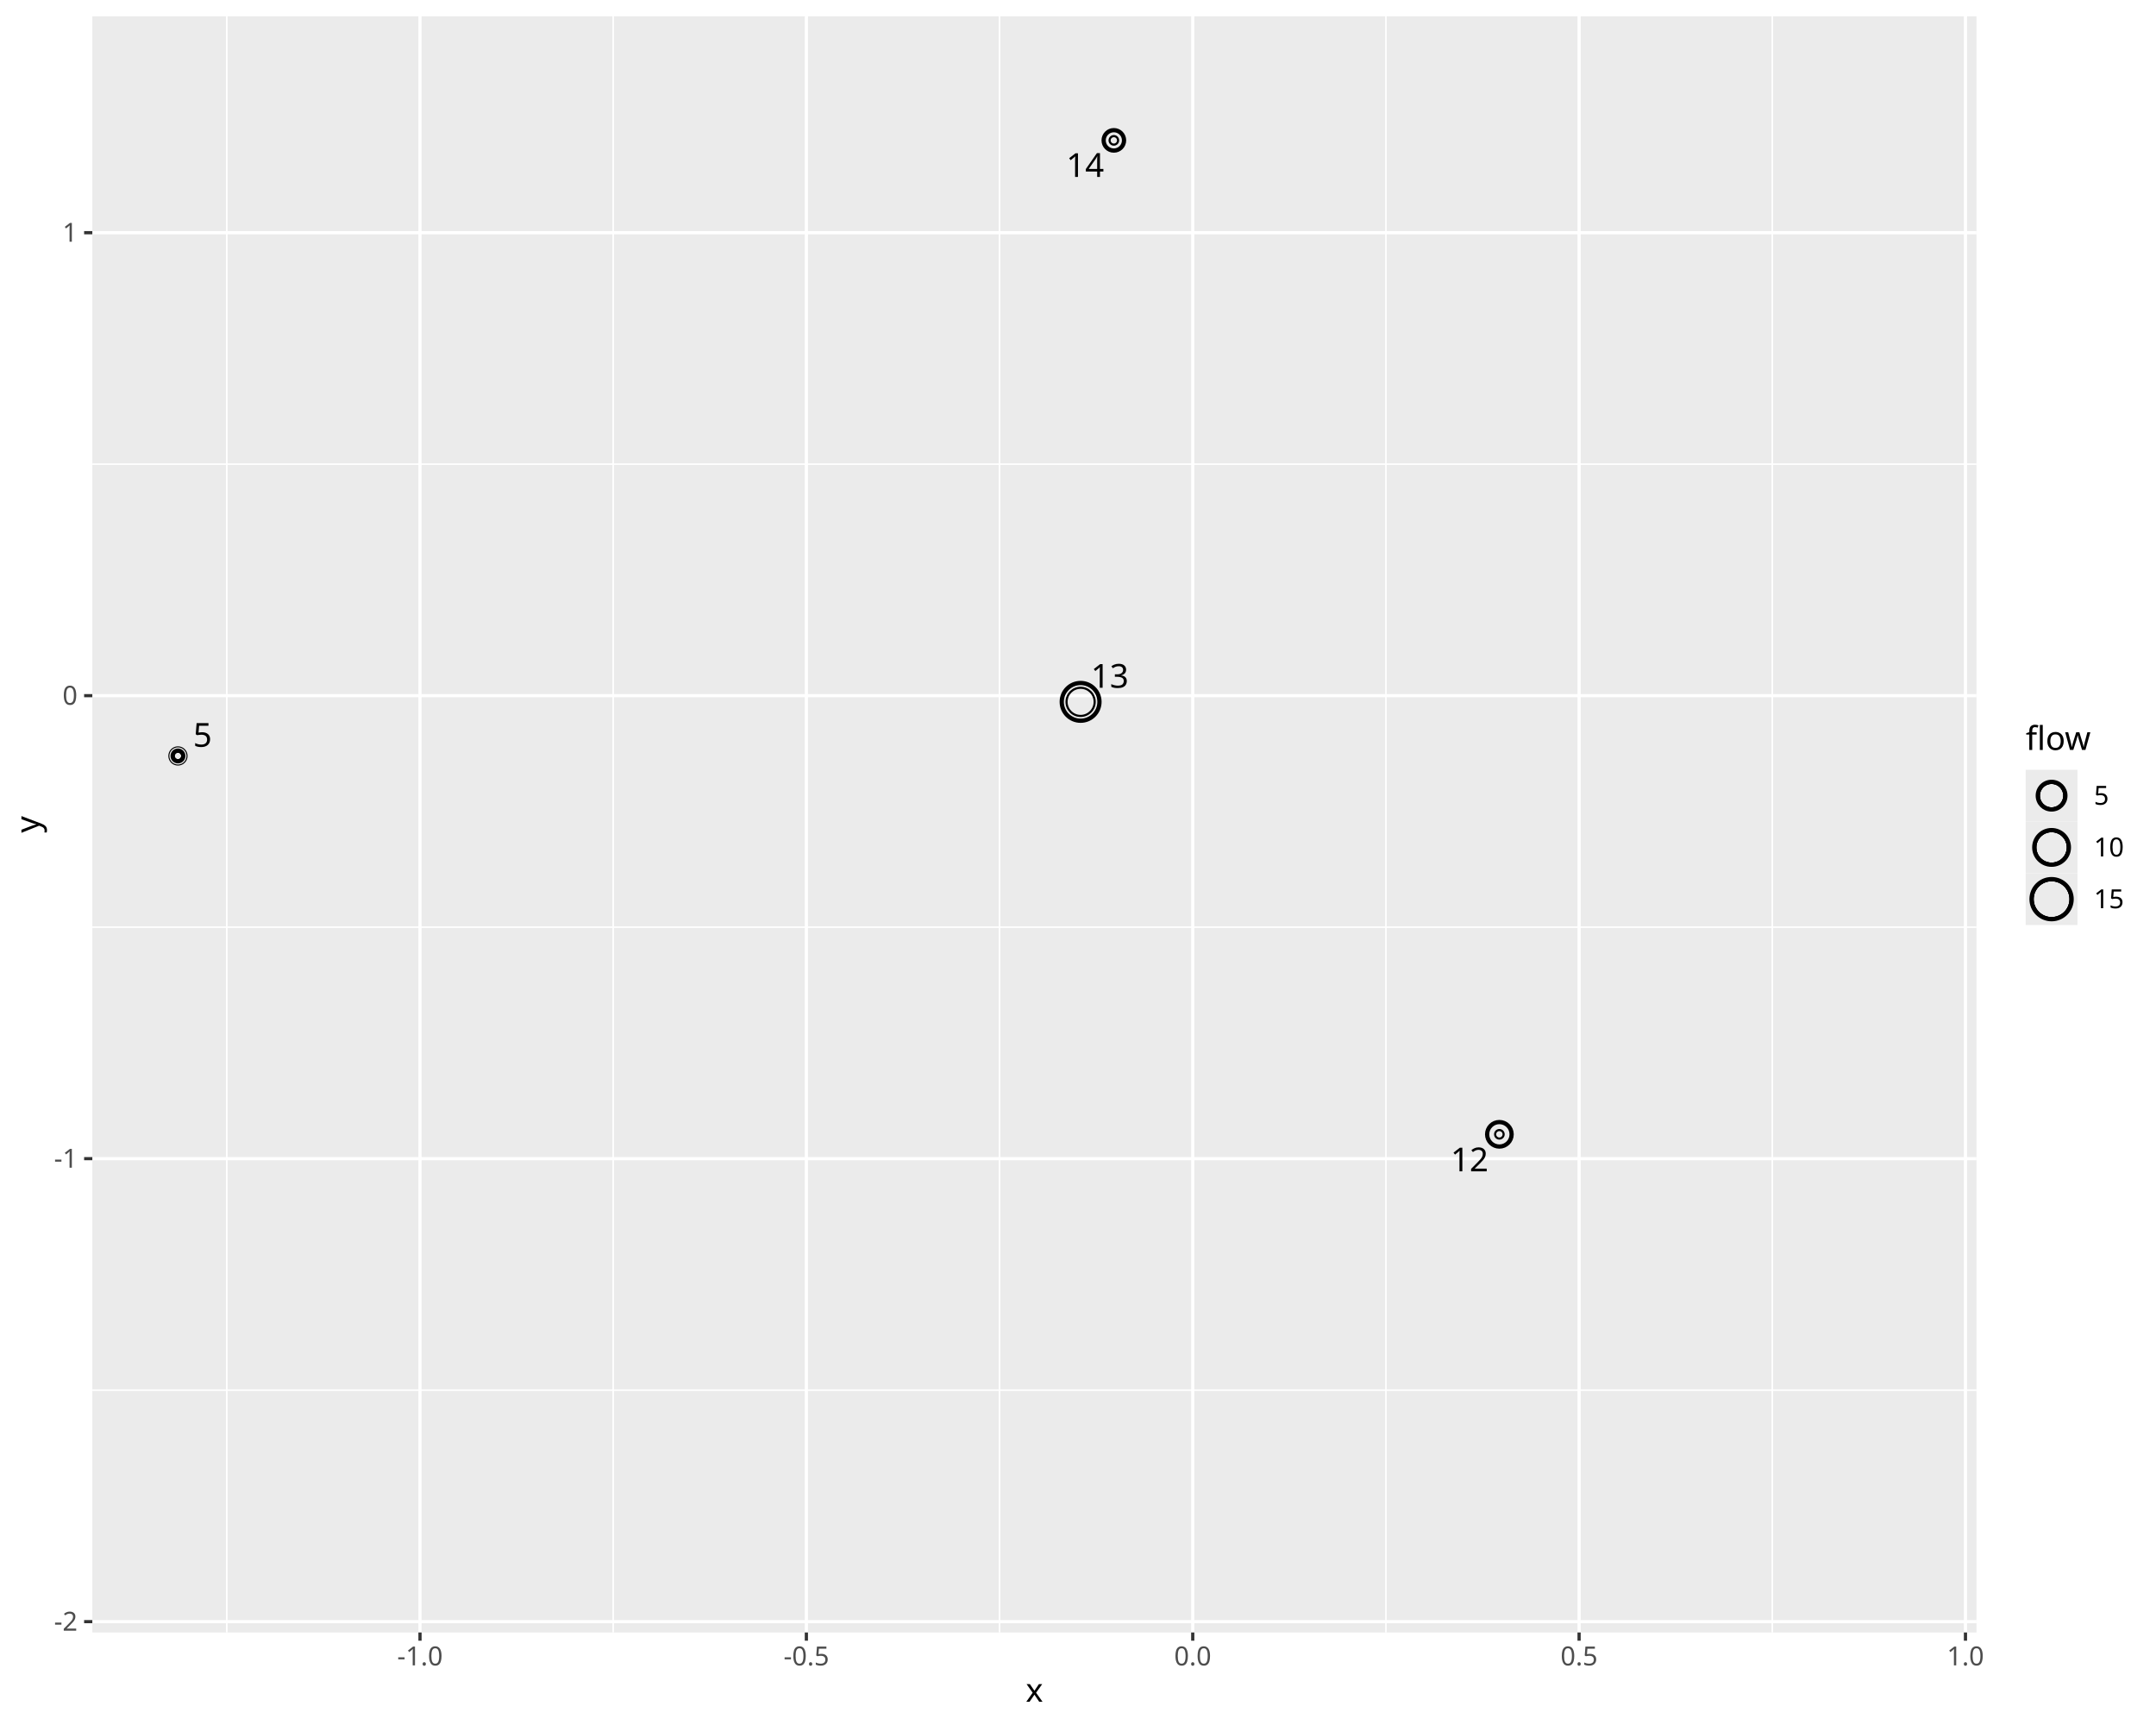
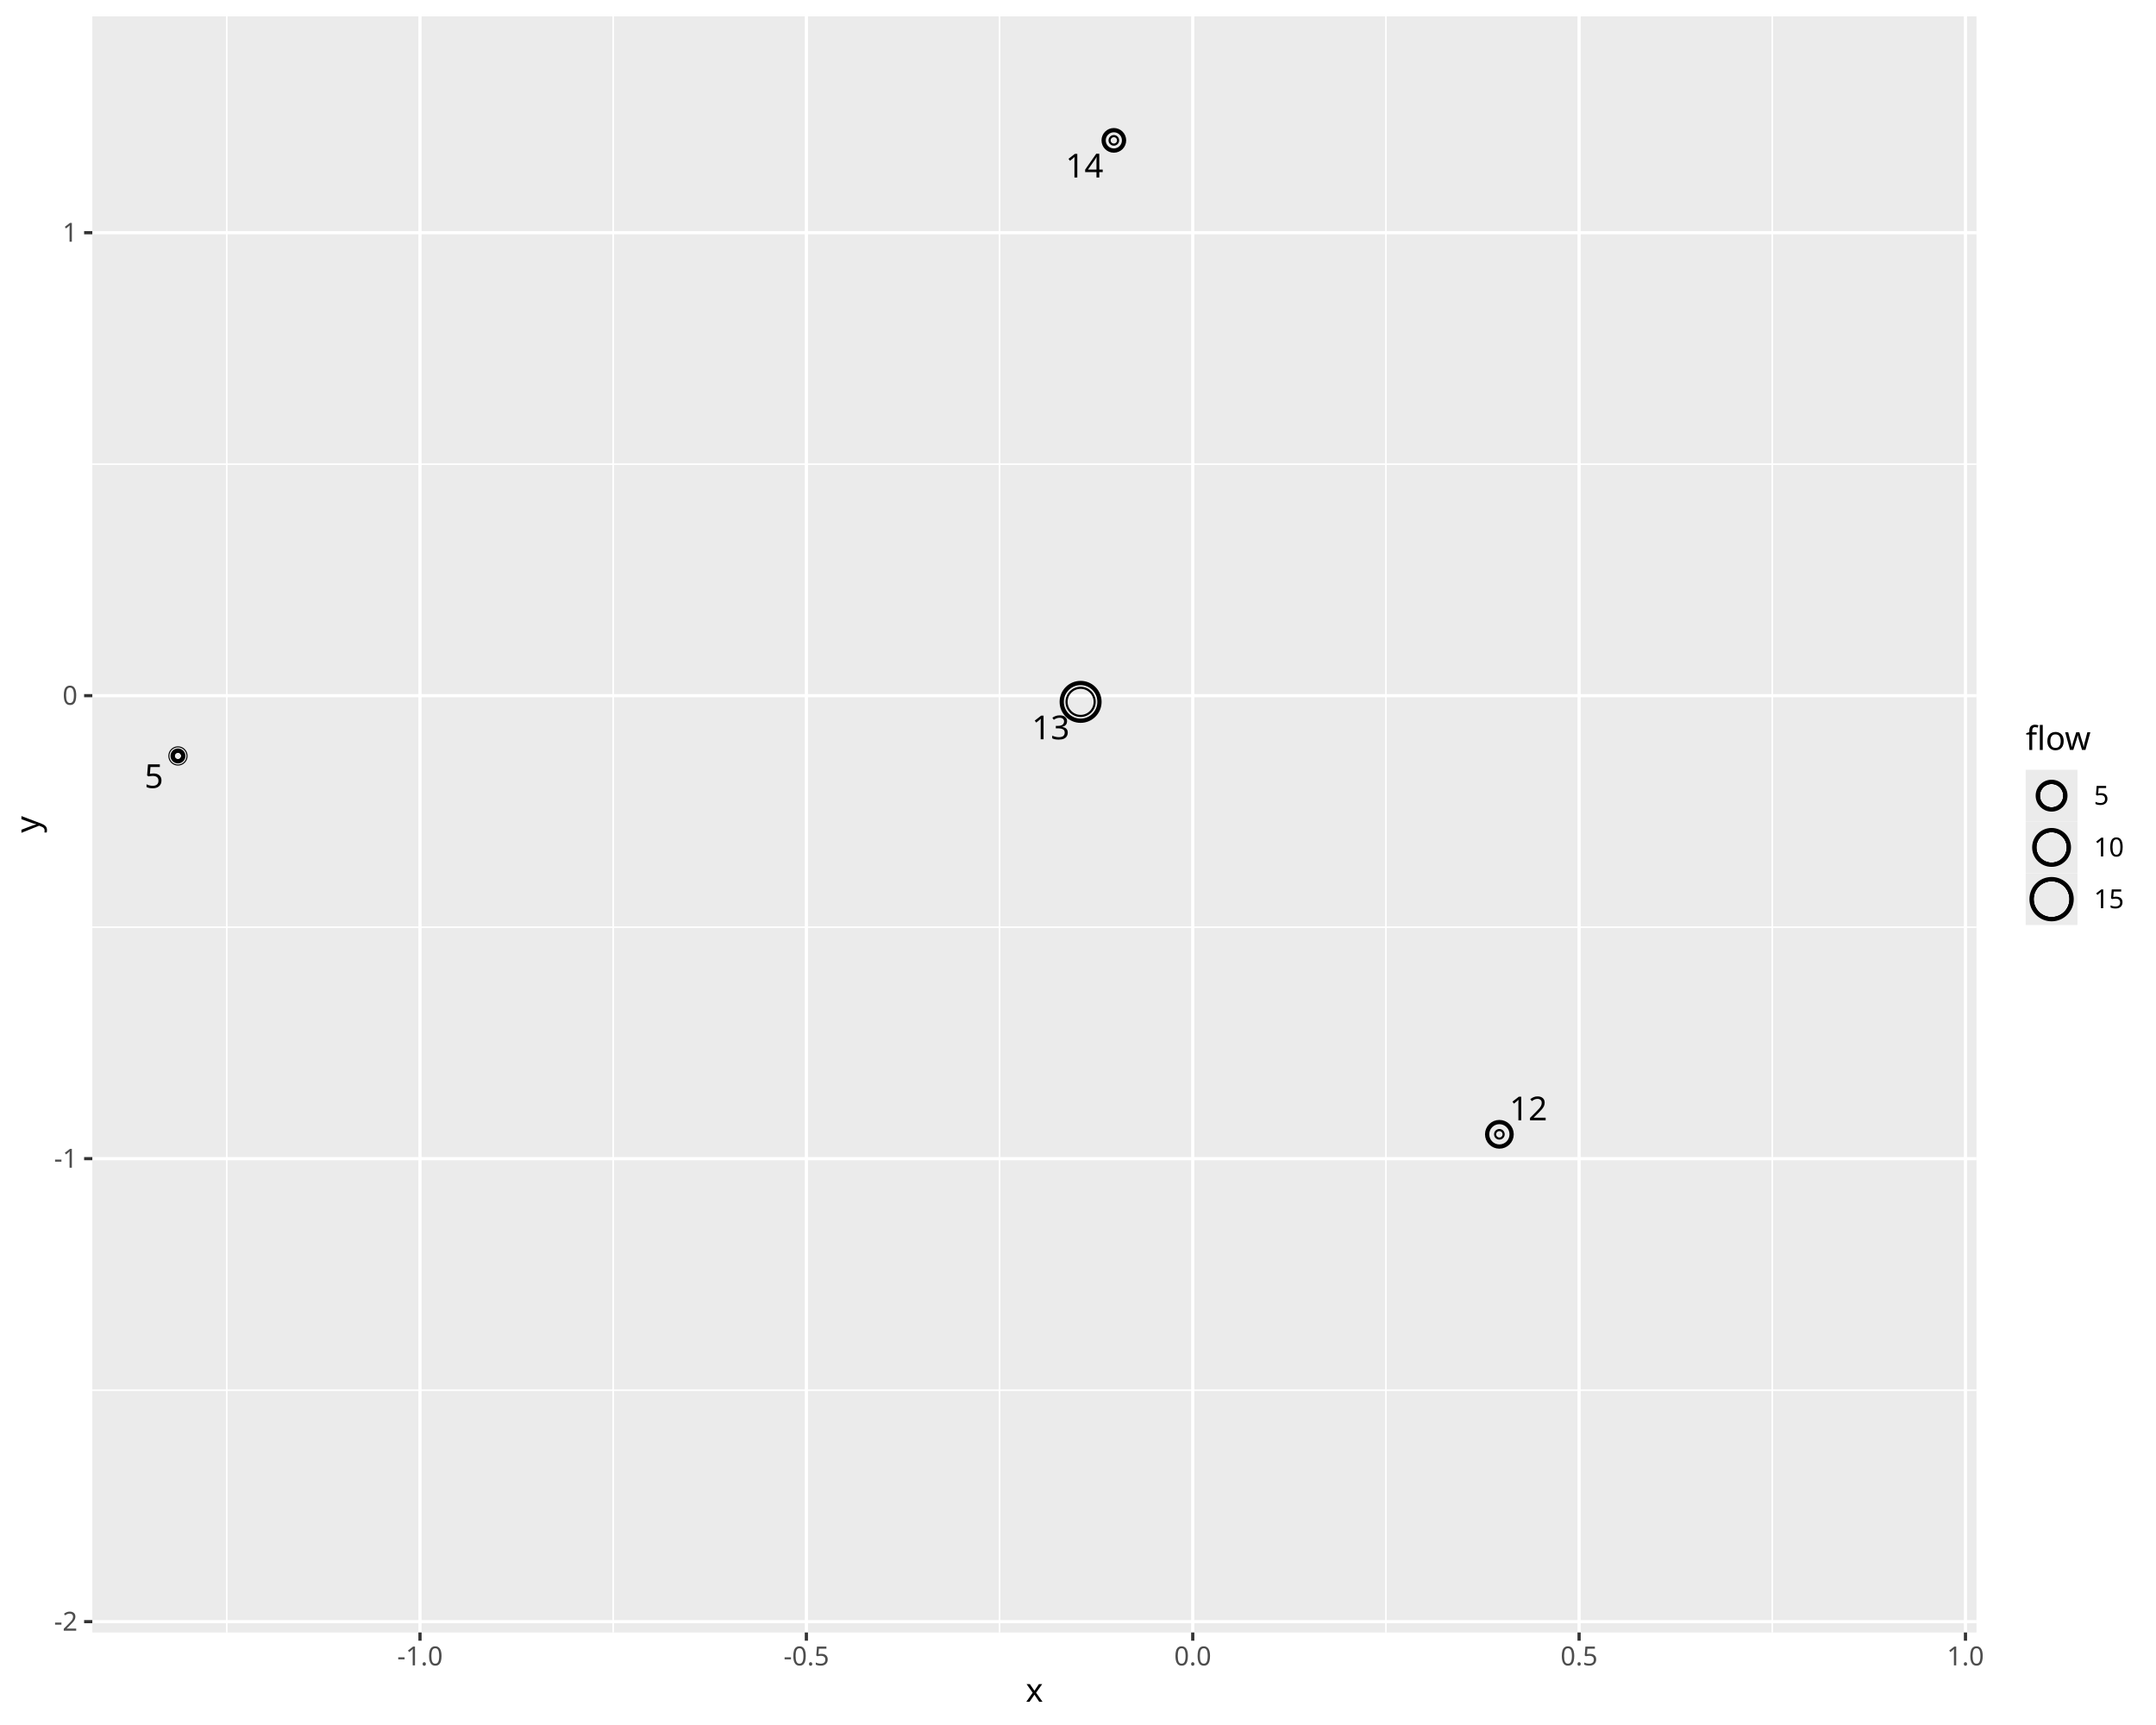
<svg xmlns="http://www.w3.org/2000/svg" class="svglite" data-engine-version="2.0" width="720.00pt" height="576.00pt" viewBox="0 0 720.00 576.00">
  <defs>
    <style type="text/css">
    .svglite line, .svglite polyline, .svglite polygon, .svglite path, .svglite rect, .svglite circle {
      fill: none;
      stroke: #000000;
      stroke-linecap: round;
      stroke-linejoin: round;
      stroke-miterlimit: 10.00;
    }
  </style>
  </defs>
  <rect width="100%" height="100%" style="stroke: none; fill: #FFFFFF;" />
  <defs>
    <clipPath id="cpMC4wMHw3MjAuMDB8MC4wMHw1NzYuMDA=">
      <rect x="0.00" y="0.00" width="720.00" height="576.00" />
    </clipPath>
  </defs>
  <g clip-path="url(#cpMC4wMHw3MjAuMDB8MC4wMHw1NzYuMDA=)">
    <rect x="0.00" y="0.00" width="720.00" height="576.00" style="stroke-width: 1.07; stroke: #FFFFFF; fill: #FFFFFF;" />
  </g>
  <defs>
    <clipPath id="cpMzAuODN8NjYwLjA1fDUuNDh8NTQ1LjEx">
      <rect x="30.83" y="5.48" width="629.22" height="539.63" />
    </clipPath>
  </defs>
  <g clip-path="url(#cpMzAuODN8NjYwLjA1fDUuNDh8NTQ1LjEx)">
    <rect x="30.83" y="5.48" width="629.22" height="539.63" style="stroke-width: 1.07; stroke: none; fill: #EBEBEB;" />
    <polyline points="30.83,464.19 660.05,464.19 " style="stroke-width: 0.53; stroke: #FFFFFF; stroke-linecap: butt;" />
    <polyline points="30.83,309.59 660.05,309.59 " style="stroke-width: 0.53; stroke: #FFFFFF; stroke-linecap: butt;" />
    <polyline points="30.83,154.99 660.05,154.99 " style="stroke-width: 0.53; stroke: #FFFFFF; stroke-linecap: butt;" />
    <polyline points="75.74,545.11 75.74,5.48 " style="stroke-width: 0.53; stroke: #FFFFFF; stroke-linecap: butt;" />
    <polyline points="204.77,545.11 204.77,5.48 " style="stroke-width: 0.53; stroke: #FFFFFF; stroke-linecap: butt;" />
    <polyline points="333.80,545.11 333.80,5.48 " style="stroke-width: 0.53; stroke: #FFFFFF; stroke-linecap: butt;" />
    <polyline points="462.83,545.11 462.83,5.48 " style="stroke-width: 0.53; stroke: #FFFFFF; stroke-linecap: butt;" />
    <polyline points="591.86,545.11 591.86,5.48 " style="stroke-width: 0.53; stroke: #FFFFFF; stroke-linecap: butt;" />
    <polyline points="30.83,541.49 660.05,541.49 " style="stroke-width: 1.07; stroke: #FFFFFF; stroke-linecap: butt;" />
    <polyline points="30.83,386.89 660.05,386.89 " style="stroke-width: 1.07; stroke: #FFFFFF; stroke-linecap: butt;" />
    <polyline points="30.83,232.29 660.05,232.29 " style="stroke-width: 1.07; stroke: #FFFFFF; stroke-linecap: butt;" />
    <polyline points="30.83,77.70 660.05,77.70 " style="stroke-width: 1.07; stroke: #FFFFFF; stroke-linecap: butt;" />
    <polyline points="140.26,545.11 140.26,5.48 " style="stroke-width: 1.07; stroke: #FFFFFF; stroke-linecap: butt;" />
    <polyline points="269.29,545.11 269.29,5.48 " style="stroke-width: 1.07; stroke: #FFFFFF; stroke-linecap: butt;" />
    <polyline points="398.32,545.11 398.32,5.48 " style="stroke-width: 1.07; stroke: #FFFFFF; stroke-linecap: butt;" />
    <polyline points="527.34,545.11 527.34,5.48 " style="stroke-width: 1.07; stroke: #FFFFFF; stroke-linecap: butt;" />
    <polyline points="656.37,545.11 656.37,5.48 " style="stroke-width: 1.07; stroke: #FFFFFF; stroke-linecap: butt;" />
    <circle cx="59.43" cy="252.42" r="1.42" style="stroke-width: 0.71;" />
    <circle cx="500.72" cy="378.76" r="1.42" style="stroke-width: 0.71;" />
    <circle cx="360.87" cy="234.36" r="4.70" style="stroke-width: 0.71;" />
    <circle cx="371.97" cy="46.87" r="1.42" style="stroke-width: 0.71;" />
    <circle cx="59.43" cy="252.42" r="1.78" style="stroke-width: 1.42;" />
    <circle cx="500.72" cy="378.76" r="4.09" style="stroke-width: 1.42;" />
    <circle cx="360.87" cy="234.36" r="6.30" style="stroke-width: 1.42;" />
    <circle cx="371.97" cy="46.87" r="3.41" style="stroke-width: 1.42;" />
    <circle cx="59.43" cy="252.42" r="3.04" style="stroke-width: 0.35;" />
    <circle cx="500.72" cy="378.76" r="4.10" style="stroke-width: 0.35;" />
    <circle cx="360.87" cy="234.36" r="6.58" style="stroke-width: 0.35;" />
    <circle cx="371.97" cy="46.87" r="3.54" style="stroke-width: 0.35;" />
-     <text x="67.63" y="249.35" text-anchor="middle" style="font-size: 11.04px; font-family: sans;" textLength="6.14px" lengthAdjust="spacingAndGlyphs">5</text>
-     <text x="490.74" y="391.12" text-anchor="middle" style="font-size: 11.04px; font-family: sans;" textLength="12.28px" lengthAdjust="spacingAndGlyphs">12</text>
-     <text x="370.61" y="229.65" text-anchor="middle" style="font-size: 11.04px; font-family: sans;" textLength="12.28px" lengthAdjust="spacingAndGlyphs">13</text>
-     <text x="362.38" y="59.07" text-anchor="middle" style="font-size: 11.04px; font-family: sans;" textLength="12.28px" lengthAdjust="spacingAndGlyphs">14</text>
+     <text x="51.39" y="263.11" text-anchor="middle" style="font-size: 11.04px; font-family: sans;" textLength="6.14px" lengthAdjust="spacingAndGlyphs">5</text>
+     <text x="510.42" y="374.10" text-anchor="middle" style="font-size: 11.04px; font-family: sans;" textLength="12.28px" lengthAdjust="spacingAndGlyphs">12</text>
+     <text x="350.89" y="246.86" text-anchor="middle" style="font-size: 11.04px; font-family: sans;" textLength="12.28px" lengthAdjust="spacingAndGlyphs">13</text>
+     <text x="362.16" y="59.27" text-anchor="middle" style="font-size: 11.04px; font-family: sans;" textLength="12.28px" lengthAdjust="spacingAndGlyphs">14</text>
  </g>
  <g clip-path="url(#cpMC4wMHw3MjAuMDB8MC4wMHw1NzYuMDA=)">
    <text x="25.90" y="544.51" text-anchor="end" style="font-size: 8.80px; fill: #4D4D4D; font-family: sans;" textLength="7.82px" lengthAdjust="spacingAndGlyphs">-2</text>
    <text x="25.90" y="389.92" text-anchor="end" style="font-size: 8.80px; fill: #4D4D4D; font-family: sans;" textLength="7.82px" lengthAdjust="spacingAndGlyphs">-1</text>
    <text x="25.90" y="235.32" text-anchor="end" style="font-size: 8.80px; fill: #4D4D4D; font-family: sans;" textLength="4.89px" lengthAdjust="spacingAndGlyphs">0</text>
    <text x="25.90" y="80.72" text-anchor="end" style="font-size: 8.80px; fill: #4D4D4D; font-family: sans;" textLength="4.89px" lengthAdjust="spacingAndGlyphs">1</text>
    <polyline points="28.09,541.49 30.83,541.49 " style="stroke-width: 1.07; stroke: #333333; stroke-linecap: butt;" />
    <polyline points="28.09,386.89 30.83,386.89 " style="stroke-width: 1.07; stroke: #333333; stroke-linecap: butt;" />
    <polyline points="28.09,232.29 30.83,232.29 " style="stroke-width: 1.07; stroke: #333333; stroke-linecap: butt;" />
    <polyline points="28.09,77.70 30.83,77.70 " style="stroke-width: 1.07; stroke: #333333; stroke-linecap: butt;" />
    <polyline points="140.26,547.85 140.26,545.11 " style="stroke-width: 1.07; stroke: #333333; stroke-linecap: butt;" />
    <polyline points="269.29,547.85 269.29,545.11 " style="stroke-width: 1.07; stroke: #333333; stroke-linecap: butt;" />
    <polyline points="398.32,547.85 398.32,545.11 " style="stroke-width: 1.07; stroke: #333333; stroke-linecap: butt;" />
    <polyline points="527.34,547.85 527.34,545.11 " style="stroke-width: 1.07; stroke: #333333; stroke-linecap: butt;" />
    <polyline points="656.37,547.85 656.37,545.11 " style="stroke-width: 1.07; stroke: #333333; stroke-linecap: butt;" />
    <text x="140.26" y="556.10" text-anchor="middle" style="font-size: 8.80px; fill: #4D4D4D; font-family: sans;" textLength="15.16px" lengthAdjust="spacingAndGlyphs">-1.0</text>
    <text x="269.29" y="556.10" text-anchor="middle" style="font-size: 8.80px; fill: #4D4D4D; font-family: sans;" textLength="15.16px" lengthAdjust="spacingAndGlyphs">-0.5</text>
    <text x="398.32" y="556.10" text-anchor="middle" style="font-size: 8.80px; fill: #4D4D4D; font-family: sans;" textLength="12.23px" lengthAdjust="spacingAndGlyphs">0.0</text>
    <text x="527.34" y="556.10" text-anchor="middle" style="font-size: 8.80px; fill: #4D4D4D; font-family: sans;" textLength="12.23px" lengthAdjust="spacingAndGlyphs">0.5</text>
    <text x="656.37" y="556.10" text-anchor="middle" style="font-size: 8.80px; fill: #4D4D4D; font-family: sans;" textLength="12.23px" lengthAdjust="spacingAndGlyphs">1.0</text>
    <text x="345.44" y="568.24" text-anchor="middle" style="font-size: 11.00px; font-family: sans;" textLength="5.50px" lengthAdjust="spacingAndGlyphs">x</text>
    <text transform="translate(13.05,275.30) rotate(-90)" text-anchor="middle" style="font-size: 11.00px; font-family: sans;" textLength="5.50px" lengthAdjust="spacingAndGlyphs">y</text>
    <rect x="671.01" y="236.23" width="43.51" height="78.13" style="stroke-width: 1.07; stroke: none; fill: #FFFFFF;" />
    <text x="676.49" y="250.42" style="font-size: 11.00px; font-family: sans;" textLength="19.56px" lengthAdjust="spacingAndGlyphs">flow</text>
    <rect x="676.49" y="257.04" width="17.28" height="17.28" style="stroke-width: 1.07; stroke: none; fill: #EBEBEB;" />
    <circle cx="685.13" cy="265.68" r="4.26" style="stroke-width: 0.71;" />
    <circle cx="685.13" cy="265.68" r="4.61" style="stroke-width: 1.42;" />
    <circle cx="685.13" cy="265.68" r="4.08" style="stroke-width: 0.35;" />
    <rect x="676.49" y="274.32" width="17.28" height="17.28" style="stroke-width: 1.07; stroke: none; fill: #EBEBEB;" />
    <circle cx="685.13" cy="282.96" r="5.43" style="stroke-width: 0.71;" />
    <circle cx="685.13" cy="282.96" r="5.78" style="stroke-width: 1.42;" />
    <circle cx="685.13" cy="282.96" r="5.25" style="stroke-width: 0.35;" />
    <rect x="676.49" y="291.60" width="17.28" height="17.28" style="stroke-width: 1.07; stroke: none; fill: #EBEBEB;" />
    <circle cx="685.13" cy="300.24" r="6.33" style="stroke-width: 0.71;" />
    <circle cx="685.13" cy="300.24" r="6.69" style="stroke-width: 1.42;" />
    <circle cx="685.13" cy="300.24" r="6.15" style="stroke-width: 0.35;" />
    <text x="699.25" y="268.71" style="font-size: 8.80px; font-family: sans;" textLength="4.89px" lengthAdjust="spacingAndGlyphs">5</text>
    <text x="699.25" y="285.99" style="font-size: 8.80px; font-family: sans;" textLength="9.79px" lengthAdjust="spacingAndGlyphs">10</text>
    <text x="699.25" y="303.27" style="font-size: 8.80px; font-family: sans;" textLength="9.79px" lengthAdjust="spacingAndGlyphs">15</text>
  </g>
</svg>
